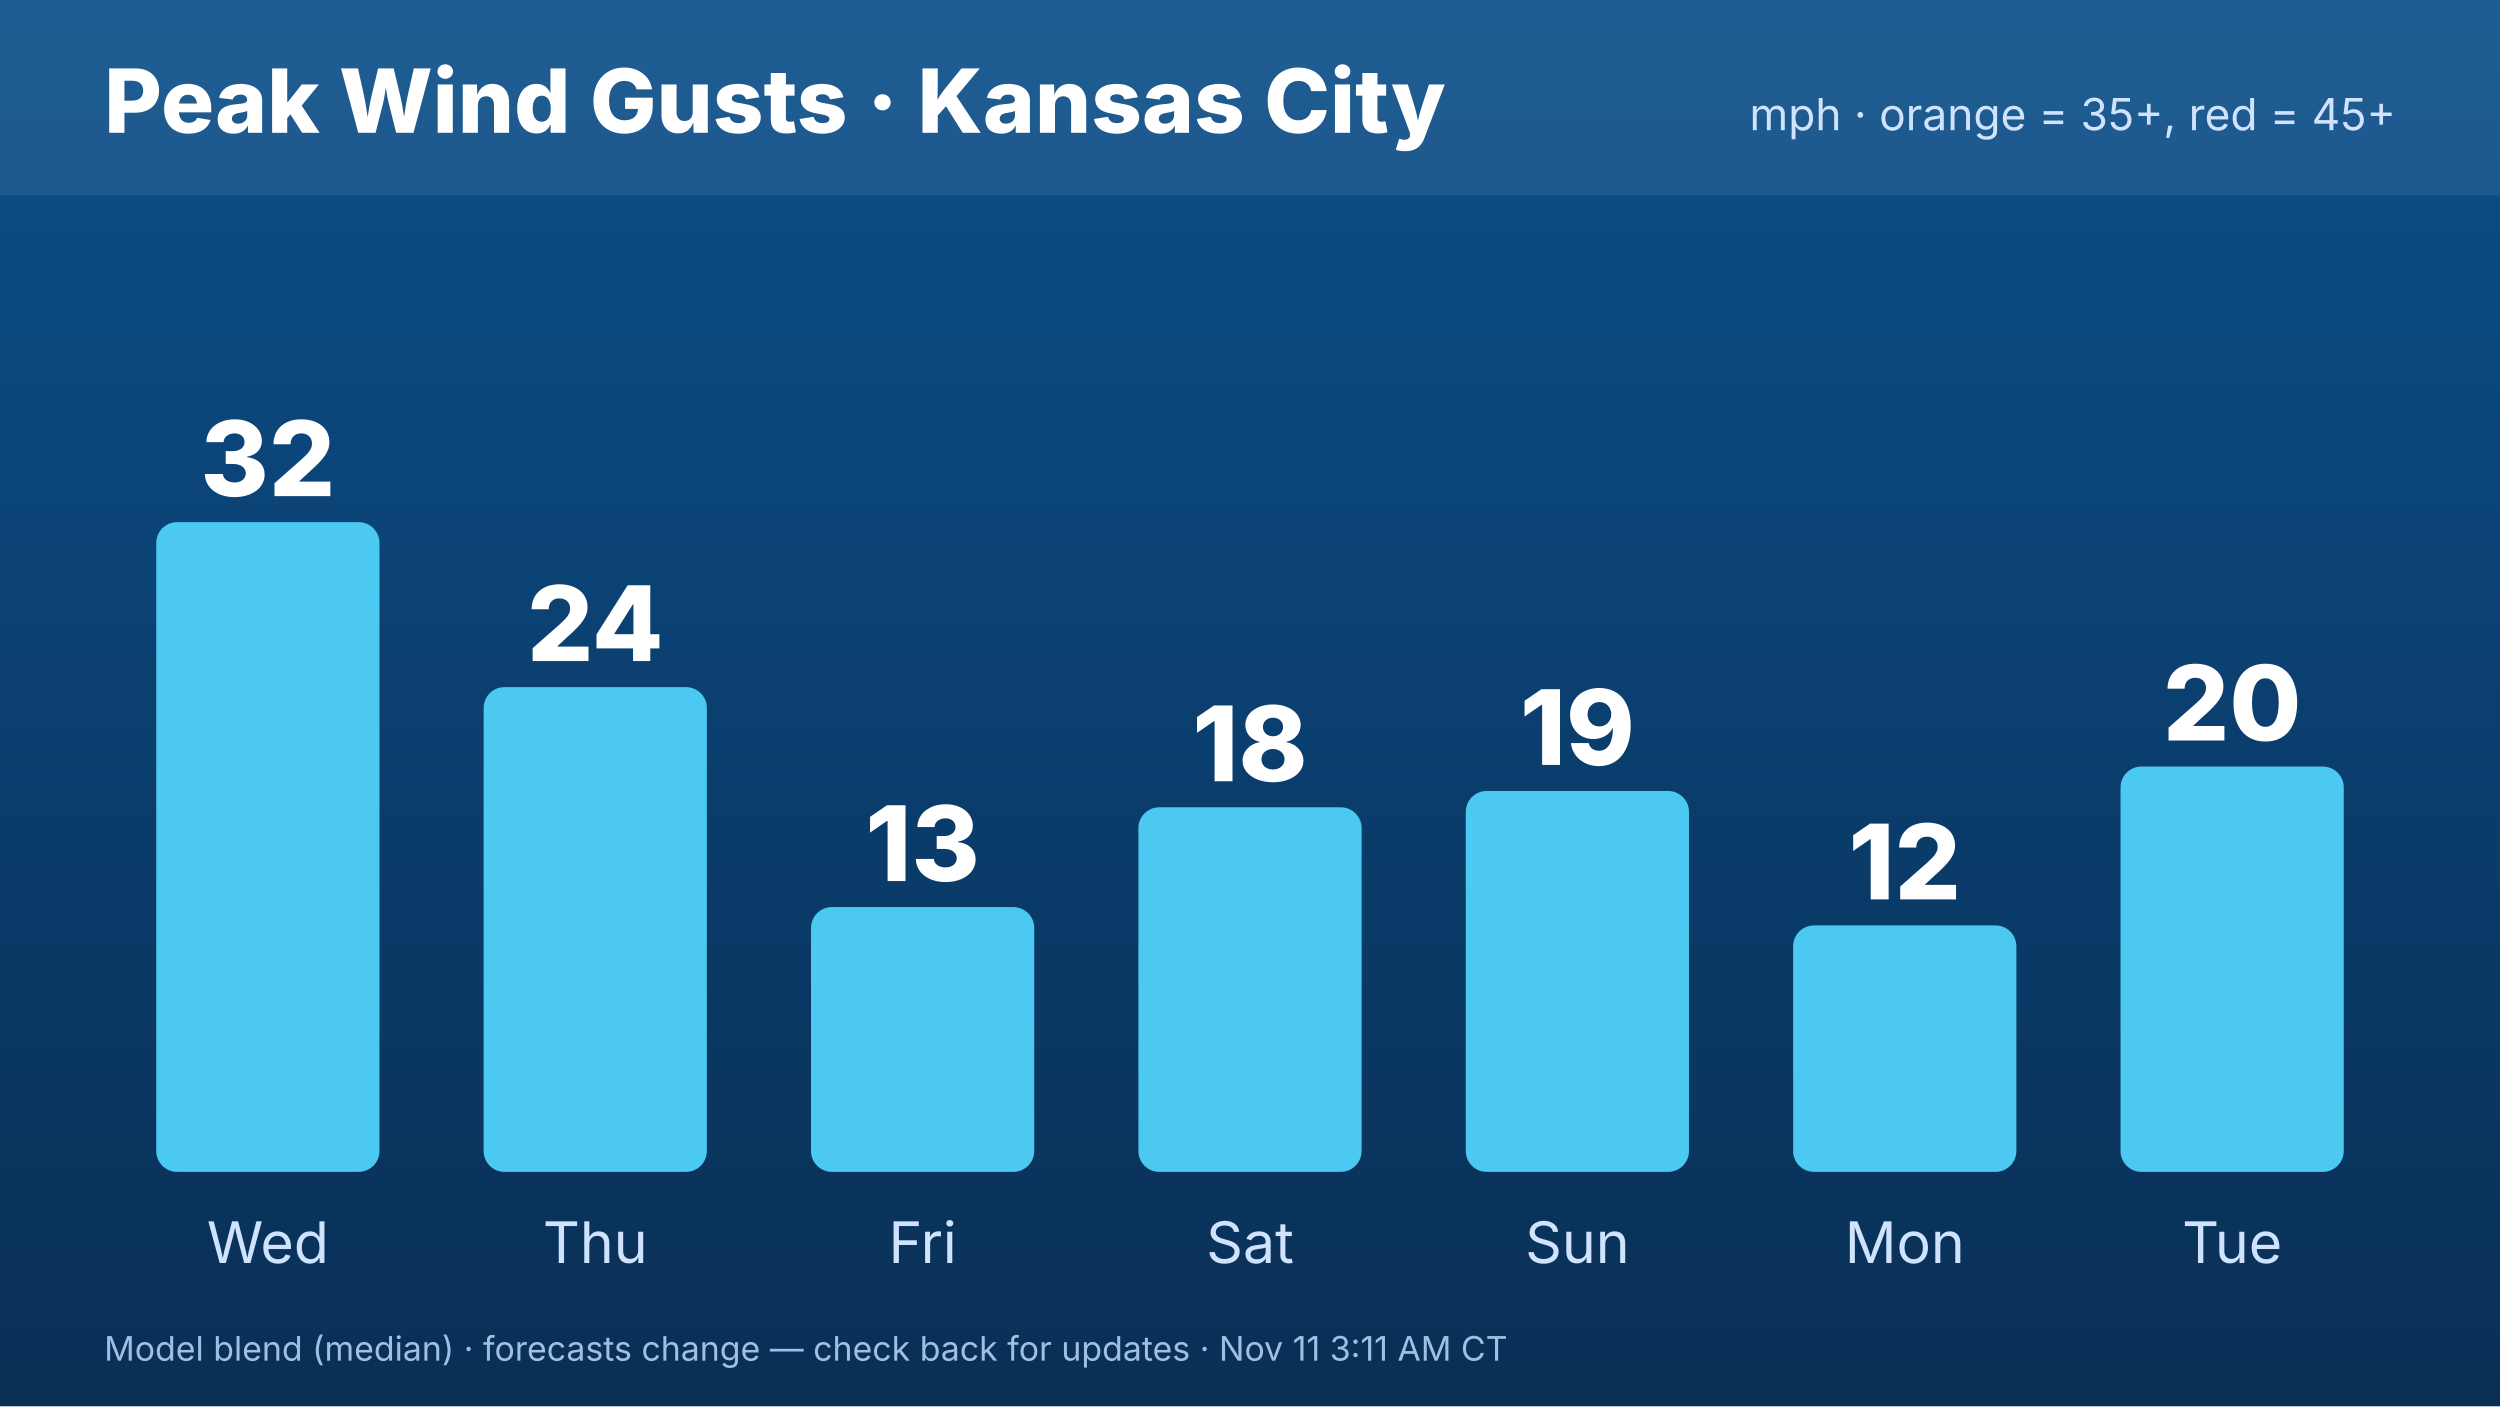
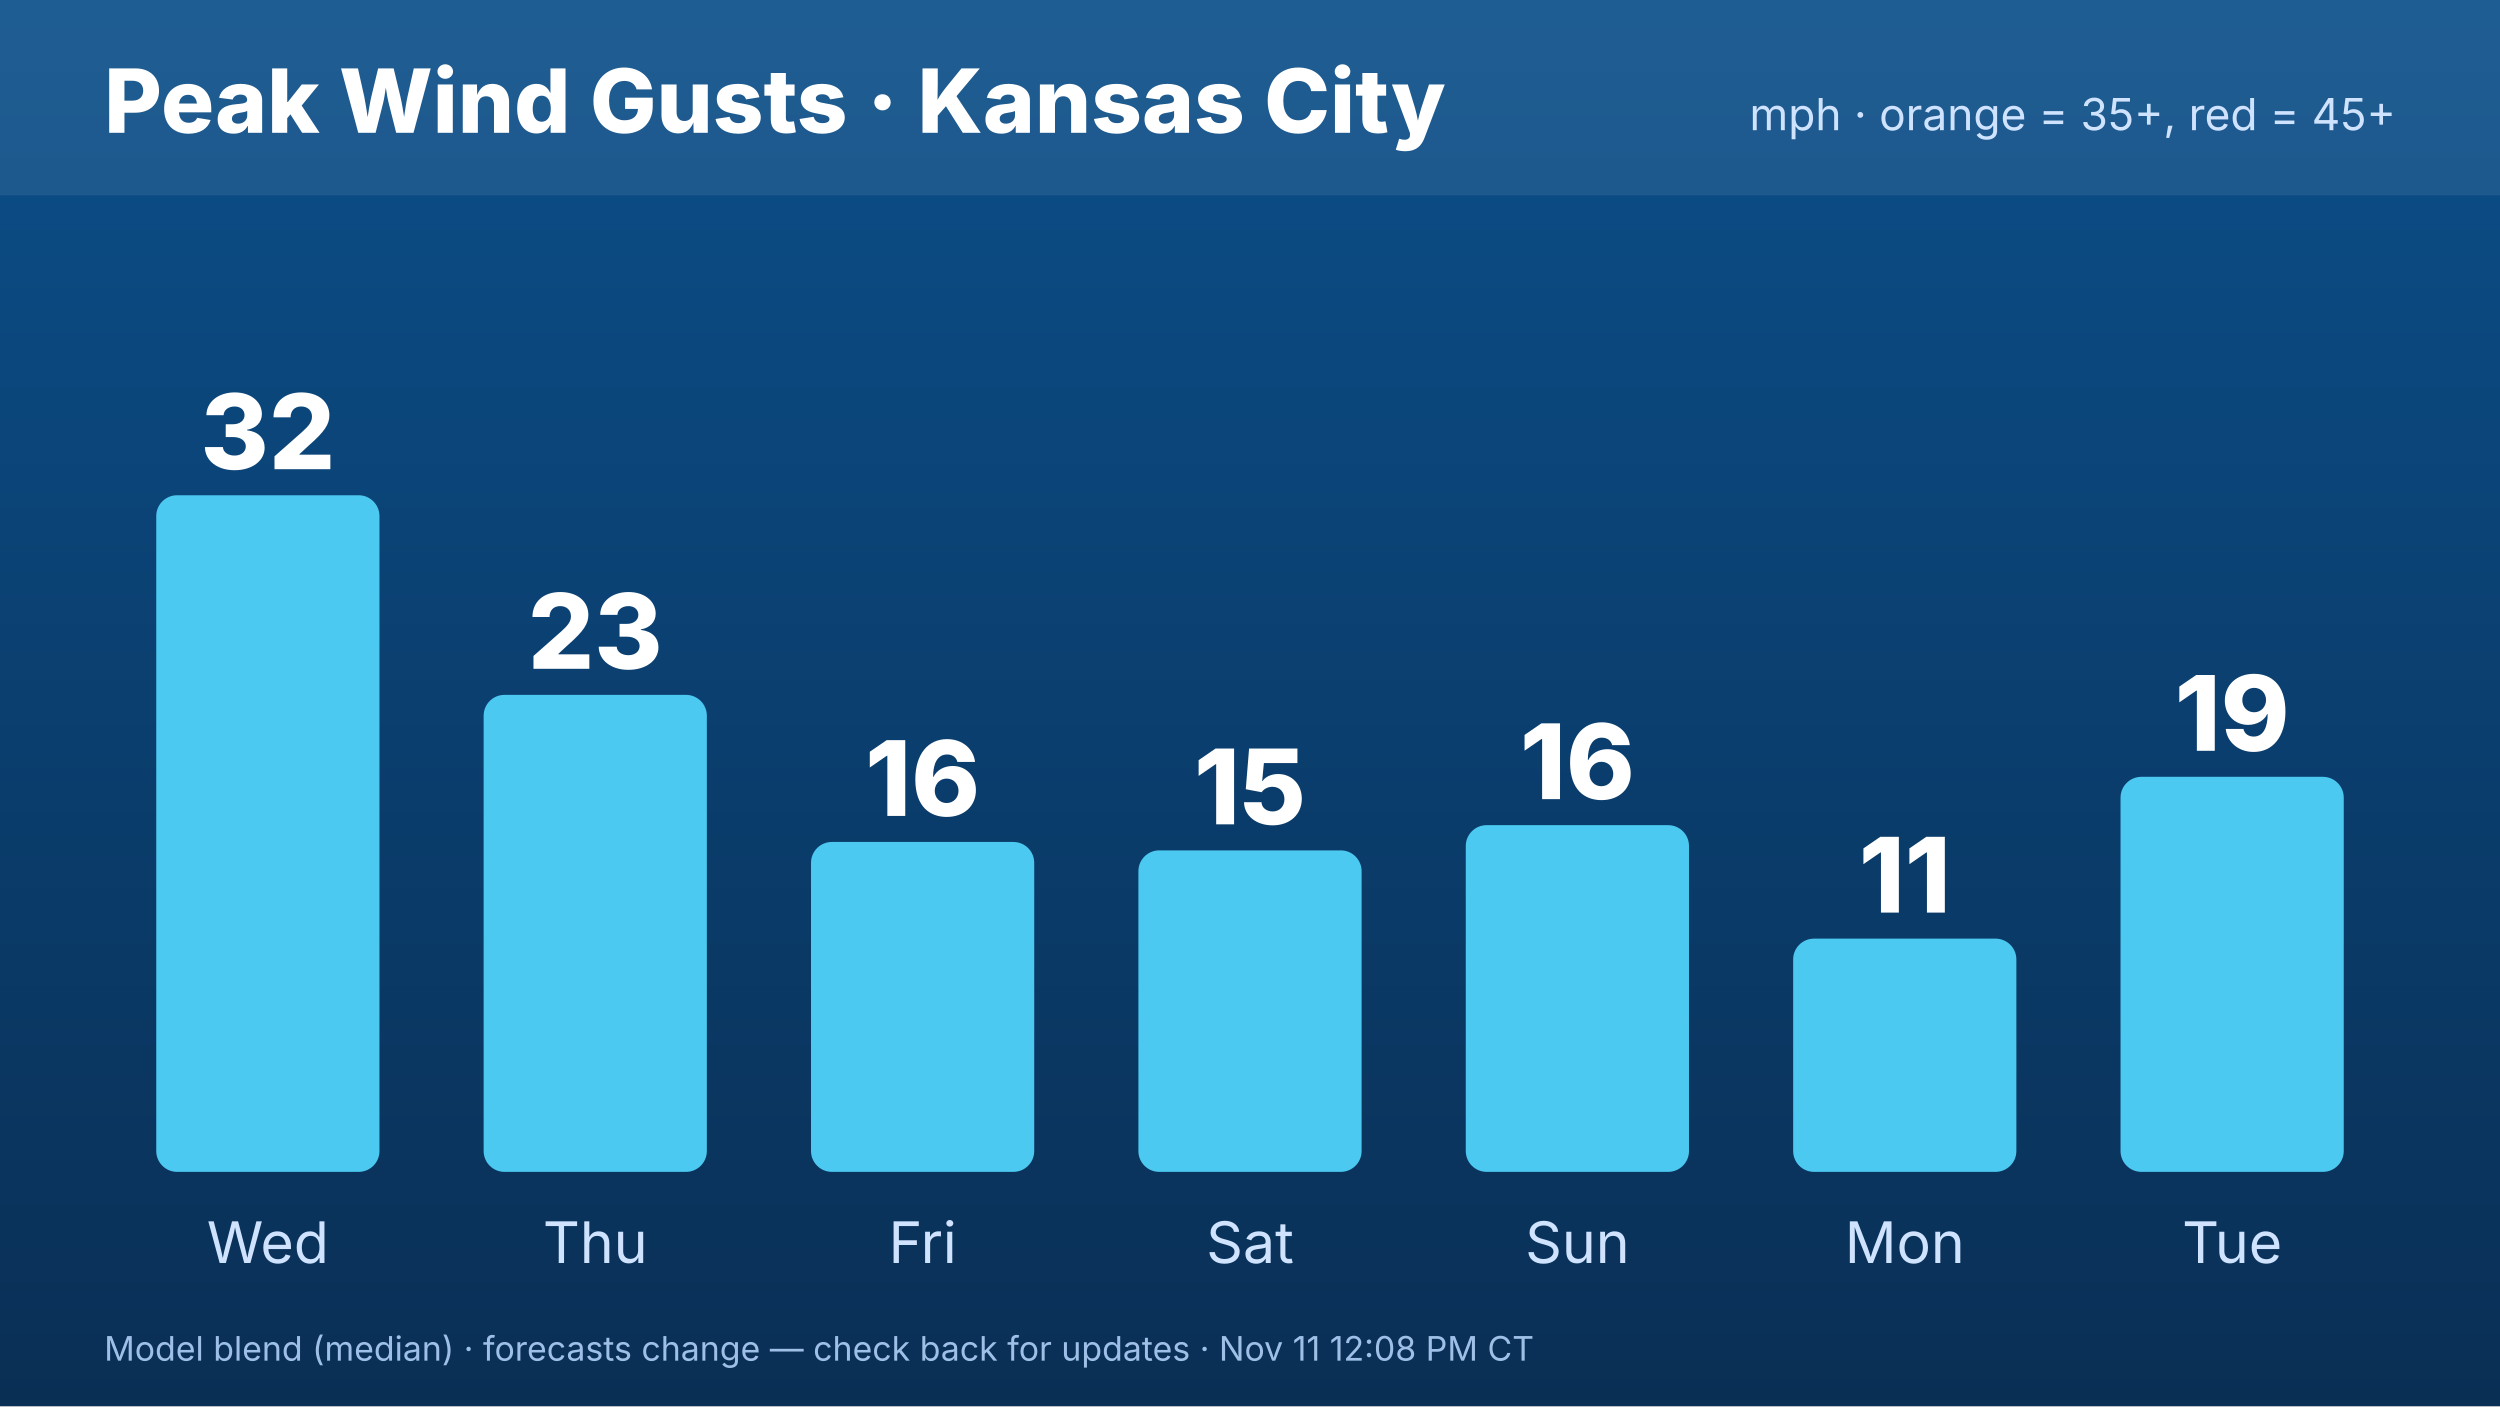
<svg xmlns="http://www.w3.org/2000/svg" width="1920" height="1080" viewBox="0 0 1920 1080" font-family="Inter,Helvetica,Arial,sans-serif">
  <defs>
    <linearGradient id="bg" x1="0" y1="0" x2="0" y2="1">
      <stop offset="0" stop-color="#0b4f8a" />
      <stop offset="1" stop-color="#0a2f55" />
    </linearGradient>
  </defs>
  <rect width="1920" height="1080" fill="url(#bg)" />
  <rect x="0" y="0" width="1920" height="150" fill="#ffffff" opacity=".08" />
  <text x="80" y="102" font-size="68" font-weight="800" fill="#fff">Peak Wind Gusts · Kansas City</text>
  <text x="1840" y="100" font-size="34" fill="#cfe3ff" text-anchor="end">mph · orange = 35+, red = 45+</text>
-   <rect x="120.0" y="401.006" width="171.429" height="498.994" rx="16" fill="#4cc9f0" />
-   <text x="205.714" y="381.006" font-size="80" font-weight="800" fill="#fff" text-anchor="middle">32</text>
+   <rect x="120.0" y="380.346" width="171.429" height="519.654" rx="16" fill="#4cc9f0" />
+   <text x="205.714" y="360.346" font-size="80" font-weight="800" fill="#fff" text-anchor="middle">32</text>
  <text x="205.714" y="970" font-size="44" fill="#cfe3ff" text-anchor="middle">Wed</text>
-   <rect x="371.429" y="527.709" width="171.429" height="372.291" rx="16" fill="#4cc9f0" />
-   <text x="457.143" y="507.709" font-size="80" font-weight="800" fill="#fff" text-anchor="middle">24</text>
+   <rect x="371.429" y="533.66" width="171.429" height="366.34" rx="16" fill="#4cc9f0" />
+   <text x="457.143" y="513.66" font-size="80" font-weight="800" fill="#fff" text-anchor="middle">23</text>
  <text x="457.143" y="970" font-size="44" fill="#cfe3ff" text-anchor="middle">Thu</text>
-   <rect x="622.857" y="696.648" width="171.429" height="203.352" rx="16" fill="#4cc9f0" />
-   <text x="708.571" y="676.648" font-size="80" font-weight="800" fill="#fff" text-anchor="middle">13</text>
+   <rect x="622.857" y="646.628" width="171.429" height="253.372" rx="16" fill="#4cc9f0" />
+   <text x="708.571" y="626.628" font-size="80" font-weight="800" fill="#fff" text-anchor="middle">16</text>
  <text x="708.571" y="970" font-size="44" fill="#cfe3ff" text-anchor="middle">Fri</text>
-   <rect x="874.286" y="620.0" width="171.429" height="280.0" rx="16" fill="#4cc9f0" />
-   <text x="960" y="600.0" font-size="80" font-weight="800" fill="#fff" text-anchor="middle">18</text>
+   <rect x="874.286" y="653.084" width="171.429" height="246.916" rx="16" fill="#4cc9f0" />
+   <text x="960" y="633.084" font-size="80" font-weight="800" fill="#fff" text-anchor="middle">15</text>
  <text x="960" y="970" font-size="44" fill="#cfe3ff" text-anchor="middle">Sat</text>
-   <rect x="1125.714" y="607.486" width="171.429" height="292.514" rx="16" fill="#4cc9f0" />
-   <text x="1211.429" y="587.486" font-size="80" font-weight="800" fill="#fff" text-anchor="middle">19</text>
+   <rect x="1125.714" y="633.718" width="171.429" height="266.282" rx="16" fill="#4cc9f0" />
+   <text x="1211.429" y="613.718" font-size="80" font-weight="800" fill="#fff" text-anchor="middle">16</text>
  <text x="1211.429" y="970" font-size="44" fill="#cfe3ff" text-anchor="middle">Sun</text>
-   <rect x="1377.143" y="710.726" width="171.429" height="189.274" rx="16" fill="#4cc9f0" />
-   <text x="1462.857" y="690.726" font-size="80" font-weight="800" fill="#fff" text-anchor="middle">12</text>
+   <rect x="1377.143" y="720.865" width="171.429" height="179.135" rx="16" fill="#4cc9f0" />
+   <text x="1462.857" y="700.865" font-size="80" font-weight="800" fill="#fff" text-anchor="middle">11</text>
  <text x="1462.857" y="970" font-size="44" fill="#cfe3ff" text-anchor="middle">Mon</text>
-   <rect x="1628.571" y="588.715" width="171.429" height="311.285" rx="16" fill="#4cc9f0" />
-   <text x="1714.286" y="568.715" font-size="80" font-weight="800" fill="#fff" text-anchor="middle">20</text>
+   <rect x="1628.571" y="596.599" width="171.429" height="303.401" rx="16" fill="#4cc9f0" />
+   <text x="1714.286" y="576.599" font-size="80" font-weight="800" fill="#fff" text-anchor="middle">19</text>
  <text x="1714.286" y="970" font-size="44" fill="#cfe3ff" text-anchor="middle">Tue</text>
-   <text x="80" y="1045" font-size="26" fill="#9fc0e6">Model blend (median) · forecasts change — check back for updates · Nov 11 3:11 AM CT</text>
+   <text x="80" y="1045" font-size="26" fill="#9fc0e6">Model blend (median) · forecasts change — check back for updates · Nov 11 12:08 PM CT</text>
</svg>
